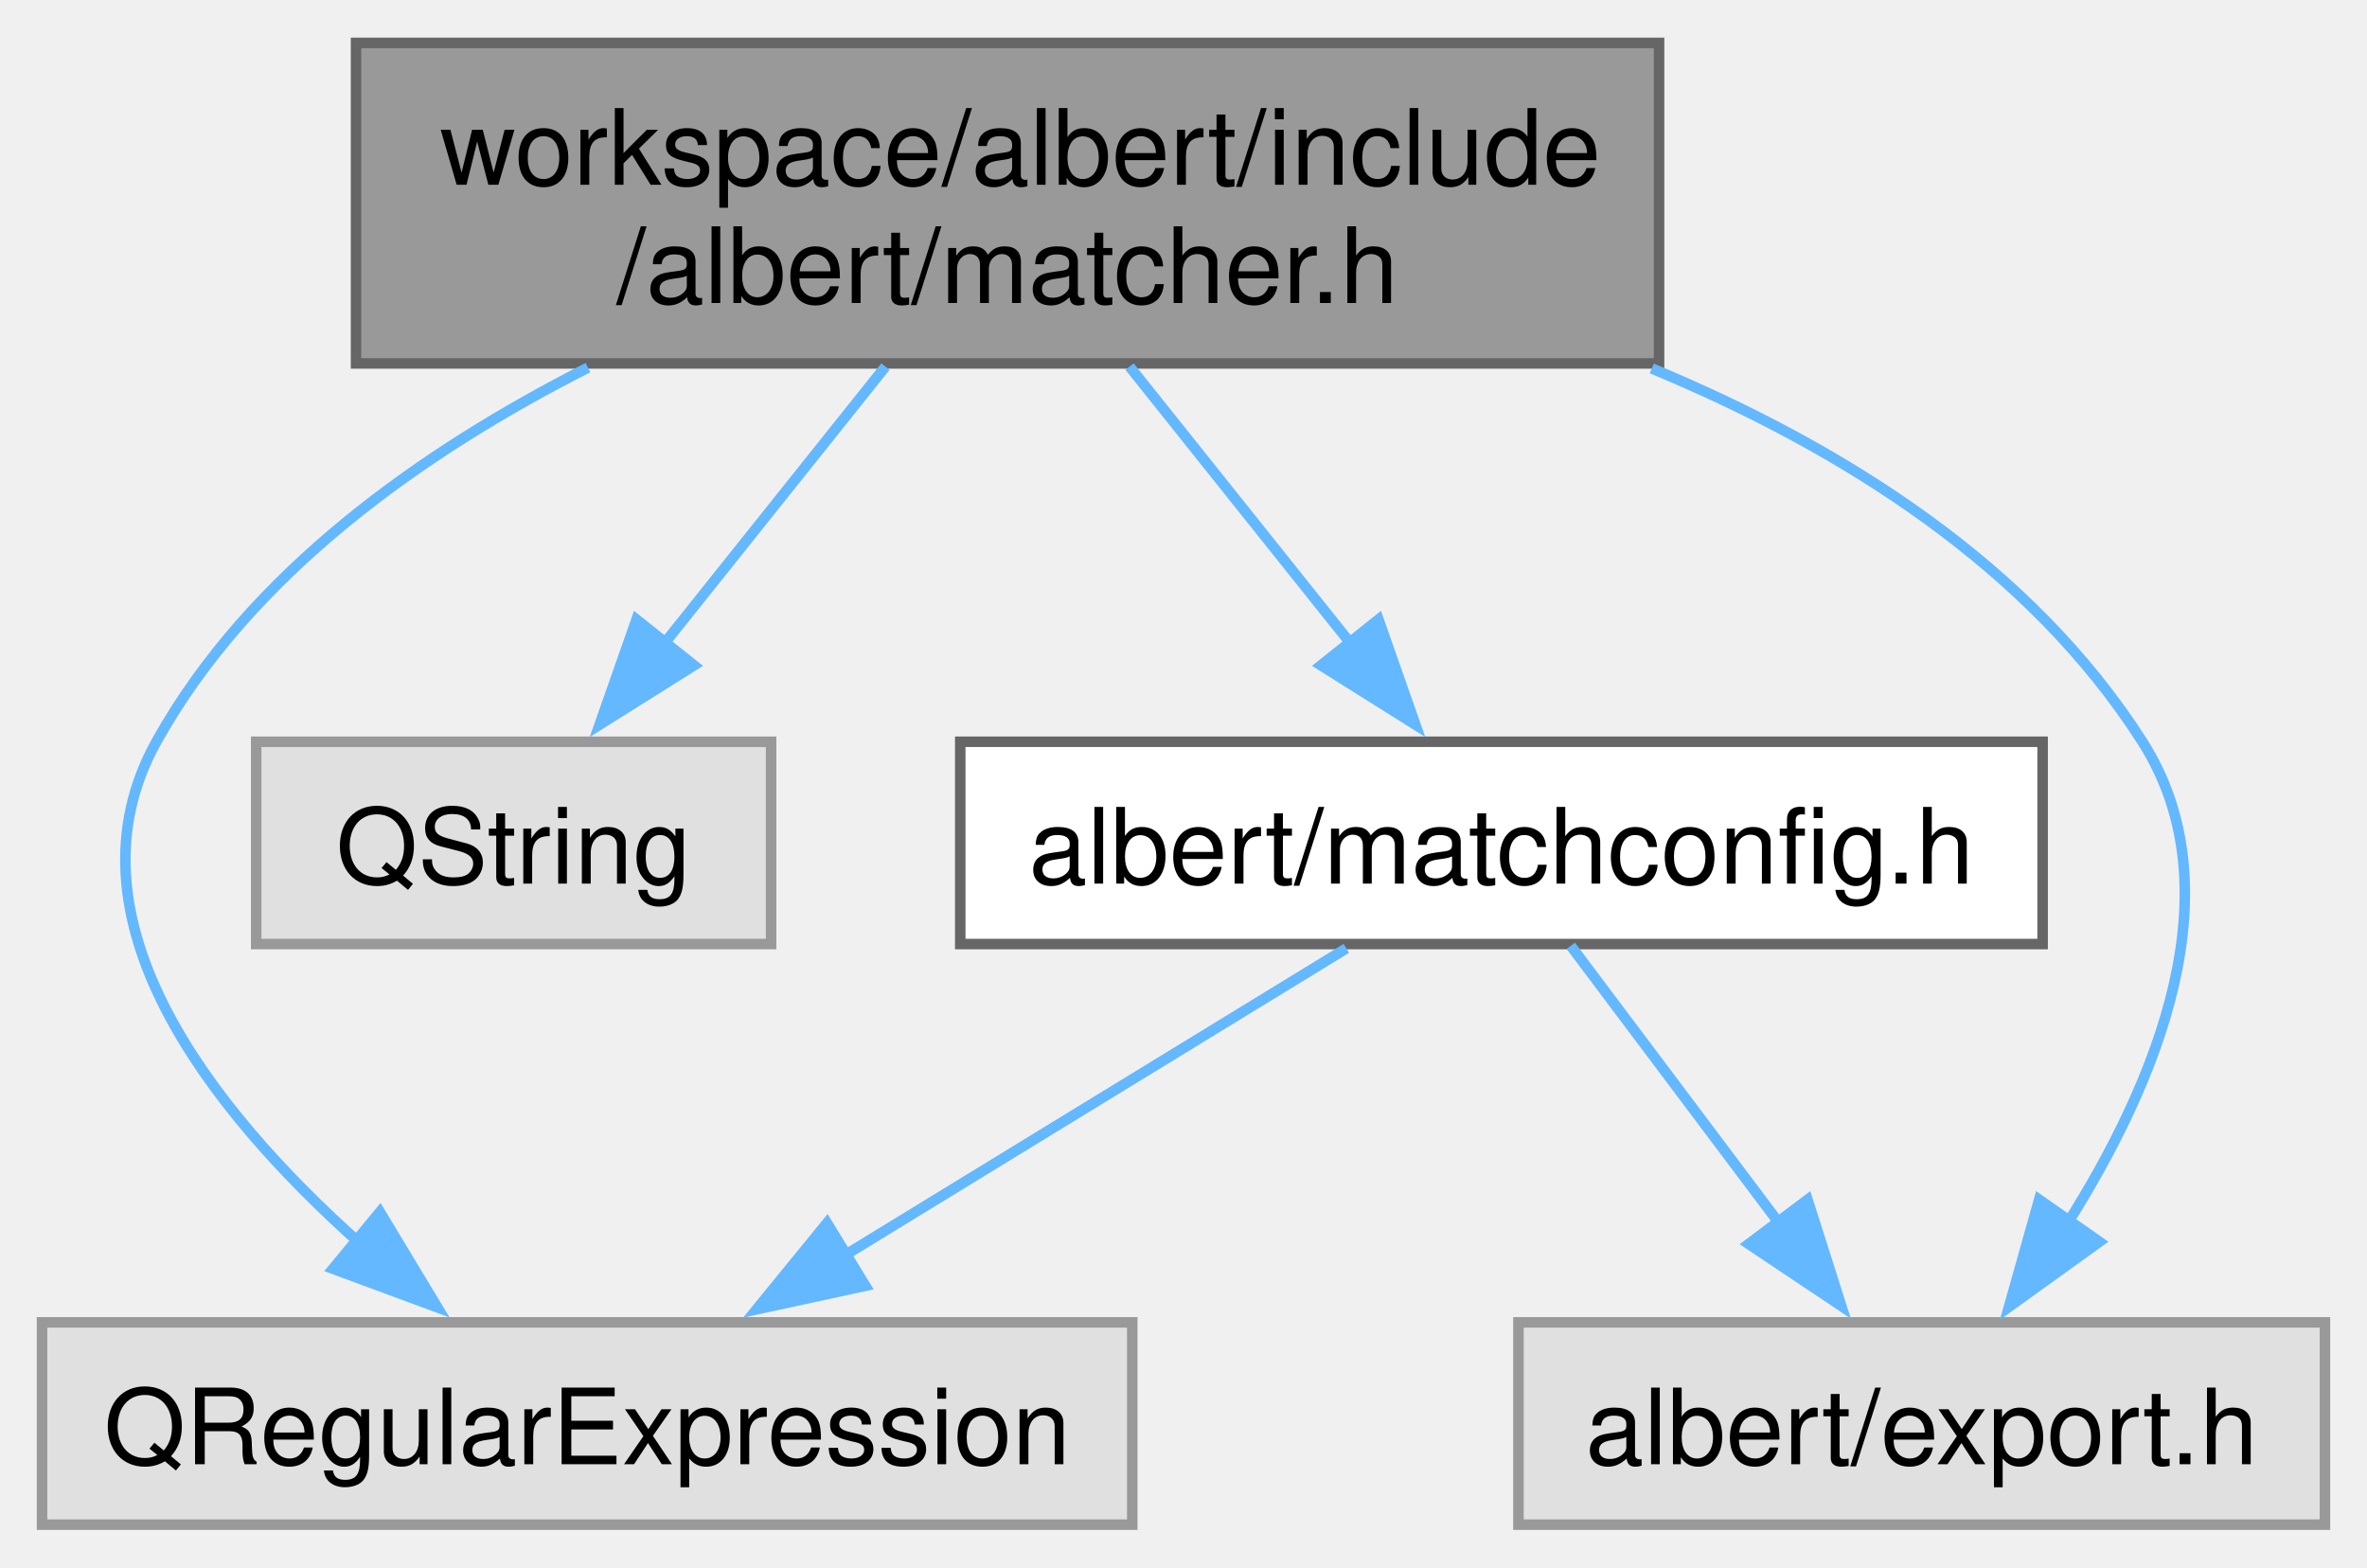
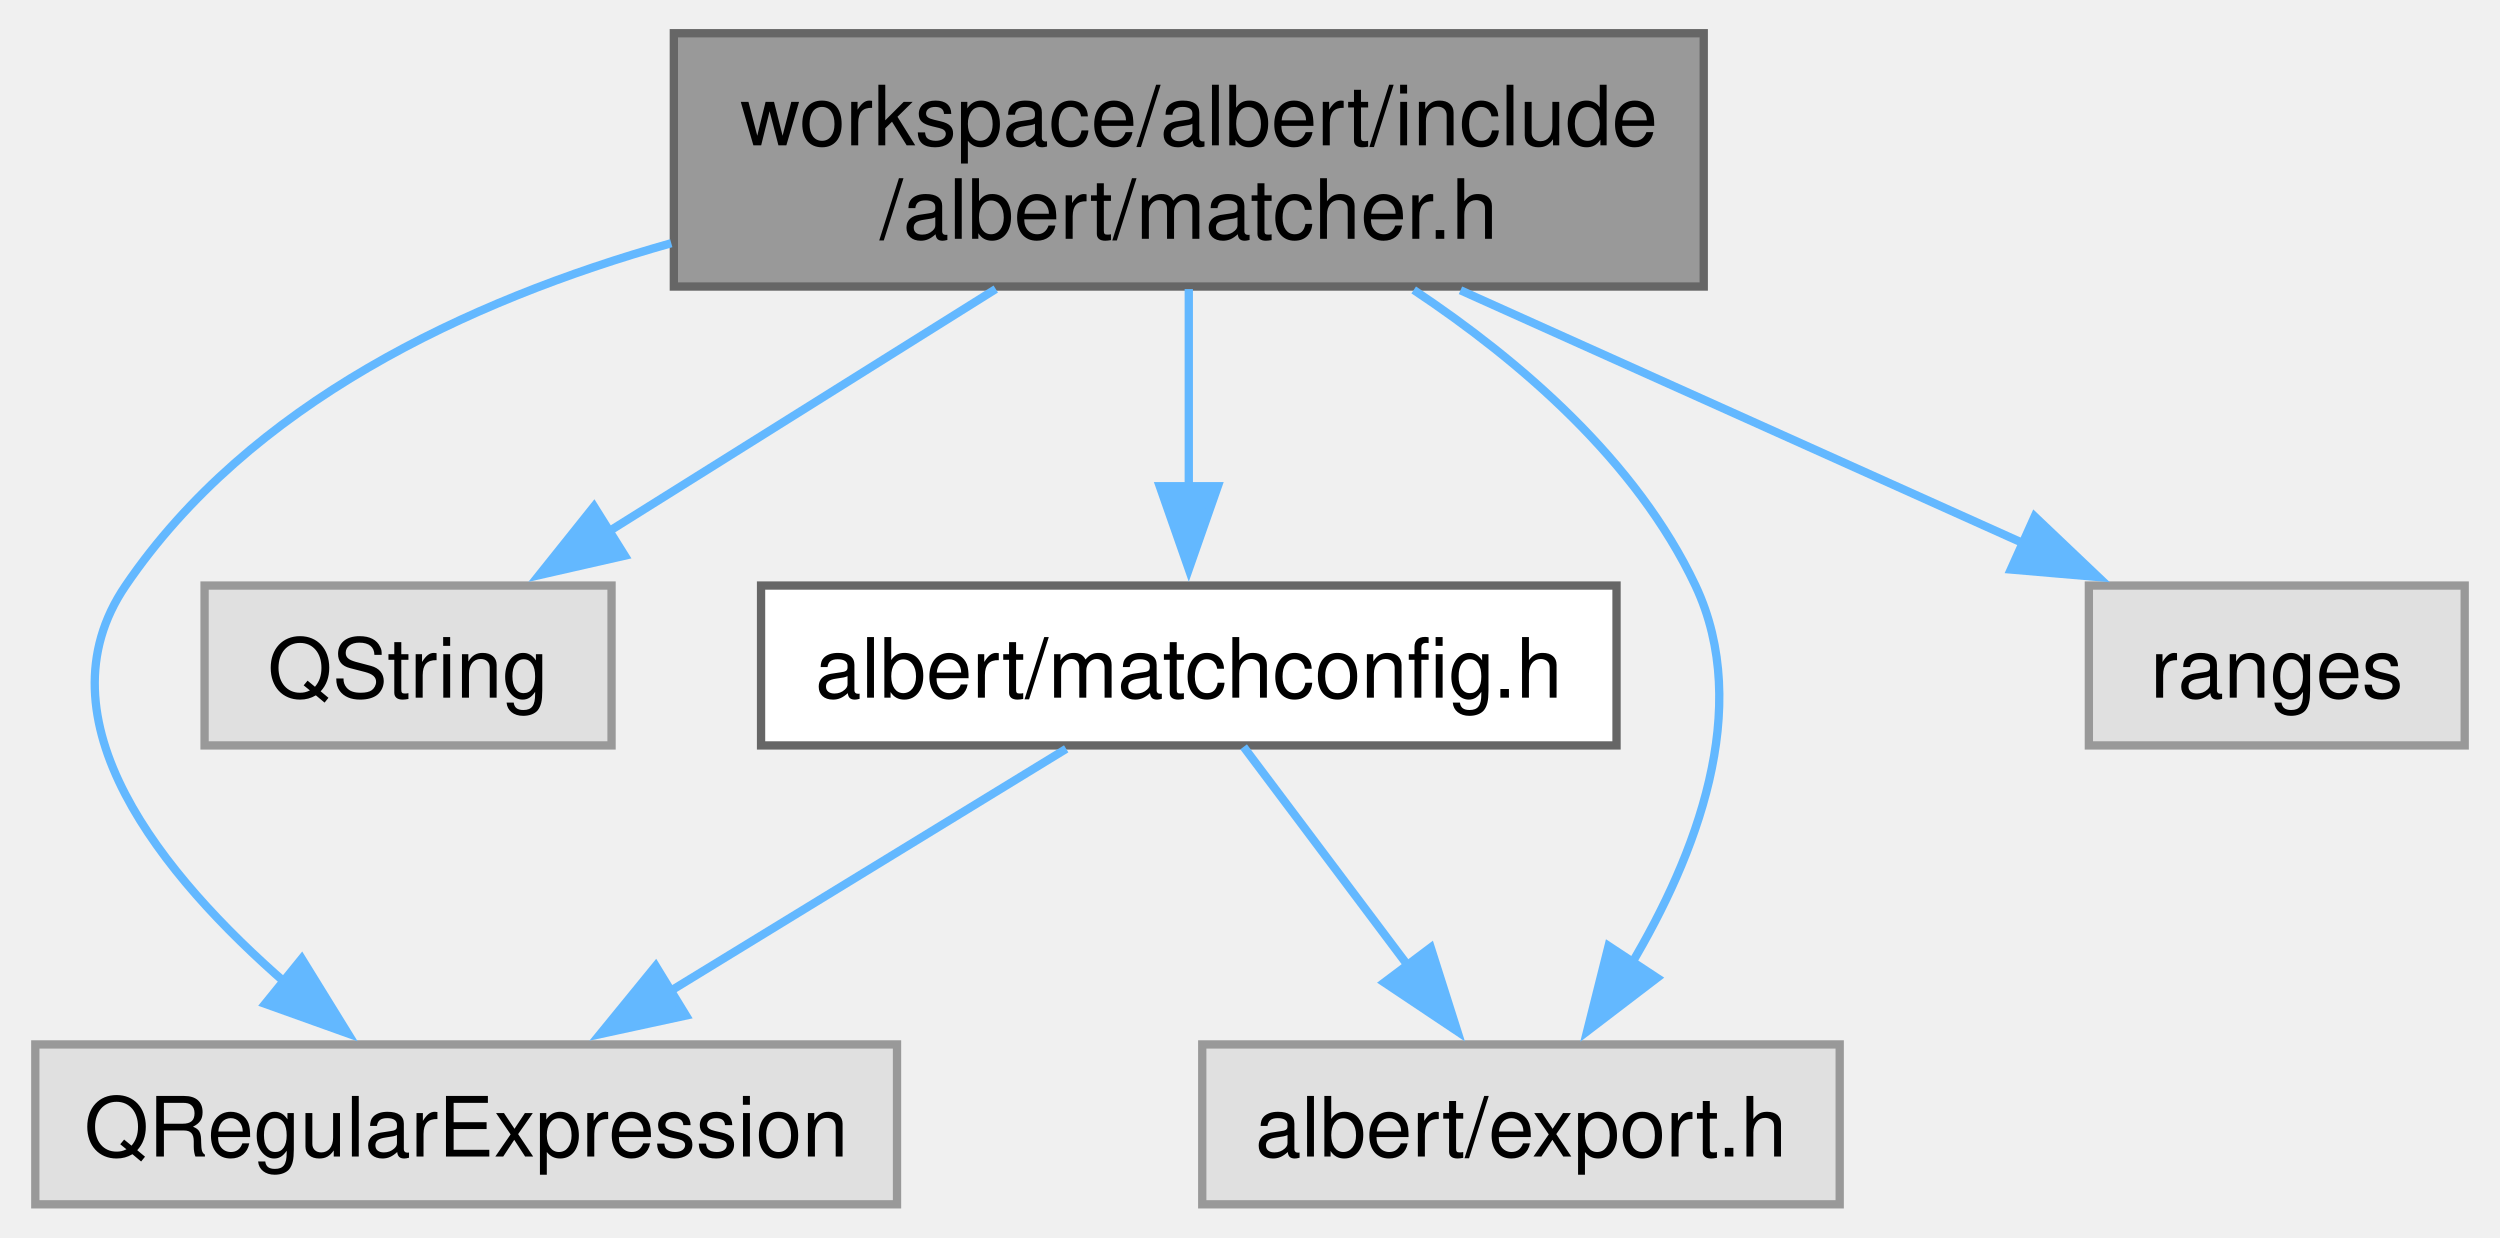
- <svg xmlns="http://www.w3.org/2000/svg" xmlns:xlink="http://www.w3.org/1999/xlink" width="225pt" height="149pt" viewBox="0.00 0.00 225.25 149.00">
+ <svg xmlns="http://www.w3.org/2000/svg" xmlns:xlink="http://www.w3.org/1999/xlink" width="301pt" height="149pt" viewBox="0.00 0.00 300.50 149.00">
  <g id="graph0" class="graph" transform="scale(1 1) rotate(0) translate(4 145)">
    <g id="Node000001" class="node">
      <g id="a_Node000001">
        <a xlink:title=" ">
-           <polygon fill="#999999" stroke="#666666" points="153.88,-141 29.88,-141 29.88,-110.5 153.88,-110.5 153.88,-141" />
-           <text text-anchor="start" x="37.88" y="-127.5" font-family="Helvetica,sans-Serif" font-size="10.00">workspace/albert/include</text>
-           <text text-anchor="middle" x="91.88" y="-116.25" font-family="Helvetica,sans-Serif" font-size="10.00">/albert/matcher.h</text>
+           <polygon fill="#999999" stroke="#666666" points="200.88,-141 76.88,-141 76.88,-110.5 200.88,-110.5 200.88,-141" />
+           <text text-anchor="start" x="84.88" y="-127.5" font-family="Helvetica,sans-Serif" font-size="10.00">workspace/albert/include</text>
+           <text text-anchor="middle" x="138.88" y="-116.25" font-family="Helvetica,sans-Serif" font-size="10.00">/albert/matcher.h</text>
        </a>
      </g>
    </g>
    <g id="Node000002" class="node">
      <g id="a_Node000002">
        <a xlink:title=" ">
          <polygon fill="#e0e0e0" stroke="#999999" points="103.75,-19.25 0,-19.25 0,0 103.75,0 103.75,-19.25" />
          <text text-anchor="middle" x="51.88" y="-5.75" font-family="Helvetica,sans-Serif" font-size="10.00">QRegularExpression</text>
        </a>
      </g>
    </g>
    <g id="edge1_Node000001_Node000002" class="edge">
      <g id="a_edge1_Node000001_Node000002">
        <a xlink:title=" ">
-           <path fill="none" stroke="#63b8ff" d="M51.95,-110.1C36.22,-102.13 19.81,-90.55 10.88,-74.5 1.59,-57.81 15.96,-39.55 30.17,-26.84" />
-           <polygon fill="#63b8ff" stroke="#63b8ff" points="32.15,-29.75 37.62,-20.68 27.69,-24.35 32.15,-29.75" />
+           <path fill="none" stroke="#63b8ff" d="M76.57,-115.72C51.85,-108.75 25.8,-96.4 10.88,-74.5 -0.11,-58.39 15.3,-39.56 30.26,-26.54" />
+           <polygon fill="#63b8ff" stroke="#63b8ff" points="32.08,-29.58 37.64,-20.57 27.67,-24.14 32.08,-29.58" />
        </a>
      </g>
    </g>
    <g id="Node000003" class="node">
      <g id="a_Node000003">
        <a xlink:title=" ">
          <polygon fill="#e0e0e0" stroke="#999999" points="69.38,-74.5 20.38,-74.5 20.38,-55.25 69.38,-55.25 69.38,-74.5" />
          <text text-anchor="middle" x="44.88" y="-61" font-family="Helvetica,sans-Serif" font-size="10.00">QString</text>
        </a>
      </g>
    </g>
    <g id="edge2_Node000001_Node000003" class="edge">
      <g id="a_edge2_Node000001_Node000003">
        <a xlink:title=" ">
-           <path fill="none" stroke="#63b8ff" d="M80.26,-110.2C73.86,-102.18 65.86,-92.17 59.09,-83.69" />
-           <polygon fill="#63b8ff" stroke="#63b8ff" points="62.04,-81.77 53.06,-76.13 56.57,-86.13 62.04,-81.77" />
+           <path fill="none" stroke="#63b8ff" d="M115.64,-110.2C101.46,-101.32 83.38,-89.99 69.04,-81.01" />
+           <polygon fill="#63b8ff" stroke="#63b8ff" points="70.98,-78.1 60.65,-75.75 67.27,-84.03 70.98,-78.1" />
        </a>
      </g>
    </g>
    <g id="Node000004" class="node">
      <g id="a_Node000004">
        <a xlink:title=" ">
          <polygon fill="#e0e0e0" stroke="#999999" points="217.25,-19.25 140.5,-19.25 140.5,0 217.25,0 217.25,-19.25" />
          <text text-anchor="middle" x="178.88" y="-5.75" font-family="Helvetica,sans-Serif" font-size="10.00">albert/export.h</text>
        </a>
      </g>
    </g>
    <g id="edge3_Node000001_Node000004" class="edge">
      <g id="a_edge3_Node000001_Node000004">
        <a xlink:title=" ">
-           <path fill="none" stroke="#63b8ff" d="M153.19,-110.02C171.34,-102.49 189.2,-91.24 199.88,-74.5 208.88,-60.38 201.2,-42.03 192.71,-28.62" />
-           <polygon fill="#63b8ff" stroke="#63b8ff" points="195.78,-26.92 187.18,-20.73 190.05,-30.93 195.78,-26.92" />
+           <path fill="none" stroke="#63b8ff" d="M165.96,-110.09C178.78,-101.56 192.79,-89.51 199.88,-74.5 206.87,-59.67 199.87,-41.89 192.12,-28.85" />
+           <polygon fill="#63b8ff" stroke="#63b8ff" points="195.26,-27.26 186.84,-20.83 189.42,-31.11 195.26,-27.26" />
        </a>
      </g>
    </g>
    <g id="Node000005" class="node">
      <g id="a_Node000005">
        <a xlink:href="matchconfig_8h.html" target="_top" xlink:title=" ">
          <polygon fill="white" stroke="#666666" points="190.38,-74.5 87.38,-74.5 87.38,-55.25 190.38,-55.25 190.38,-74.5" />
          <text text-anchor="middle" x="138.88" y="-61" font-family="Helvetica,sans-Serif" font-size="10.00">albert/matchconfig.h</text>
        </a>
      </g>
    </g>
    <g id="edge4_Node000001_Node000005" class="edge">
      <g id="a_edge4_Node000001_Node000005">
        <a xlink:title=" ">
-           <path fill="none" stroke="#63b8ff" d="M103.49,-110.2C109.89,-102.18 117.89,-92.17 124.66,-83.69" />
-           <polygon fill="#63b8ff" stroke="#63b8ff" points="127.18,-86.13 130.69,-76.13 121.71,-81.77 127.18,-86.13" />
+           <path fill="none" stroke="#63b8ff" d="M138.88,-110.2C138.88,-102.96 138.88,-94.09 138.88,-86.19" />
+           <polygon fill="#63b8ff" stroke="#63b8ff" points="142.38,-86.46 138.88,-76.46 135.38,-86.46 142.38,-86.46" />
+         </a>
+       </g>
+     </g>
+     <g id="Node000006" class="node">
+       <g id="a_Node000006">
+         <a xlink:title=" ">
+           <polygon fill="#e0e0e0" stroke="#999999" points="292.5,-74.5 247.25,-74.5 247.25,-55.25 292.5,-55.25 292.5,-74.5" />
+           <text text-anchor="middle" x="269.88" y="-61" font-family="Helvetica,sans-Serif" font-size="10.00">ranges</text>
+         </a>
+       </g>
+     </g>
+     <g id="edge7_Node000001_Node000006" class="edge">
+       <g id="a_edge7_Node000001_Node000006">
+         <a xlink:title=" ">
+           <path fill="none" stroke="#63b8ff" d="M171.59,-110.05C192.41,-100.69 219.17,-88.66 239.51,-79.52" />
+           <polygon fill="#63b8ff" stroke="#63b8ff" points="240.72,-82.82 248.4,-75.52 237.85,-76.43 240.72,-82.82" />
        </a>
      </g>
    </g>
    <g id="edge6_Node000005_Node000002" class="edge">
      <g id="a_edge6_Node000005_Node000002">
        <a xlink:title=" ">
          <path fill="none" stroke="#63b8ff" d="M124.12,-54.84C110.99,-46.81 91.55,-34.91 76.14,-25.48" />
          <polygon fill="#63b8ff" stroke="#63b8ff" points="78.35,-22.73 68,-20.49 74.7,-28.7 78.35,-22.73" />
        </a>
      </g>
    </g>
    <g id="edge5_Node000005_Node000004" class="edge">
      <g id="a_edge5_Node000005_Node000004">
        <a xlink:title=" ">
          <path fill="none" stroke="#63b8ff" d="M145.48,-55.08C150.83,-47.96 158.55,-37.68 165.22,-28.8" />
          <polygon fill="#63b8ff" stroke="#63b8ff" points="168.01,-30.92 171.22,-20.82 162.41,-26.71 168.01,-30.92" />
        </a>
      </g>
    </g>
  </g>
</svg>
